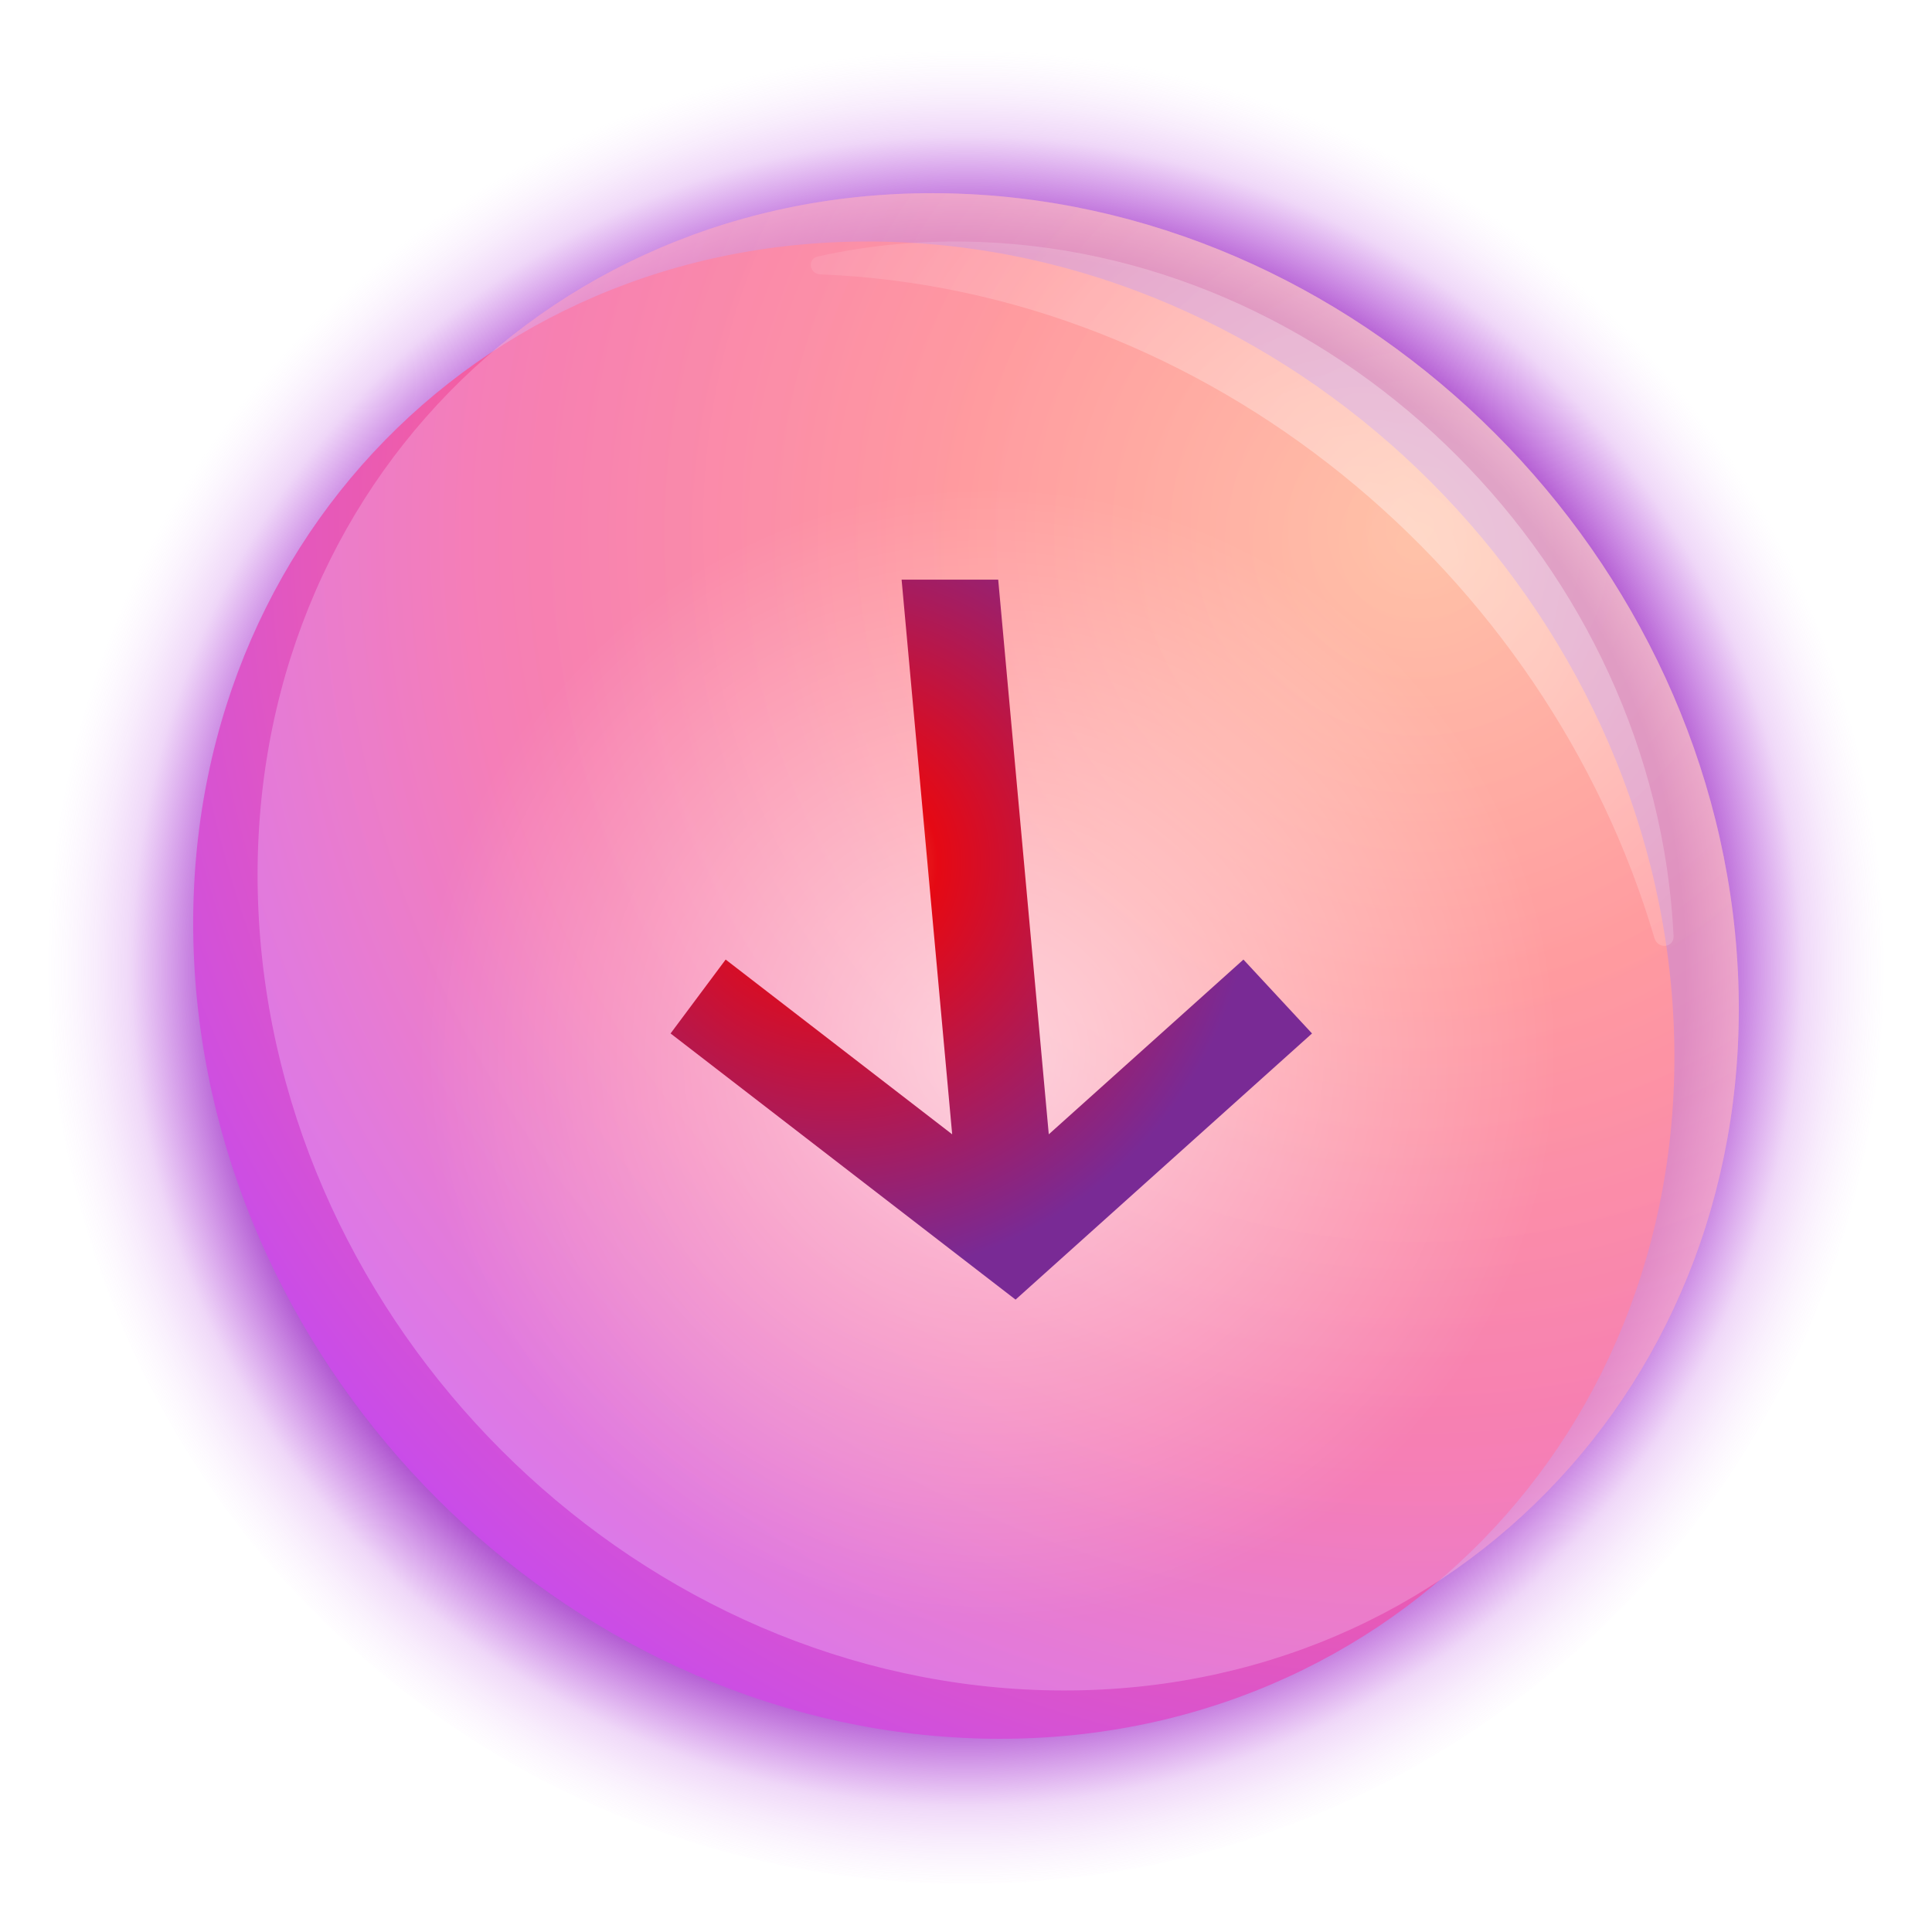
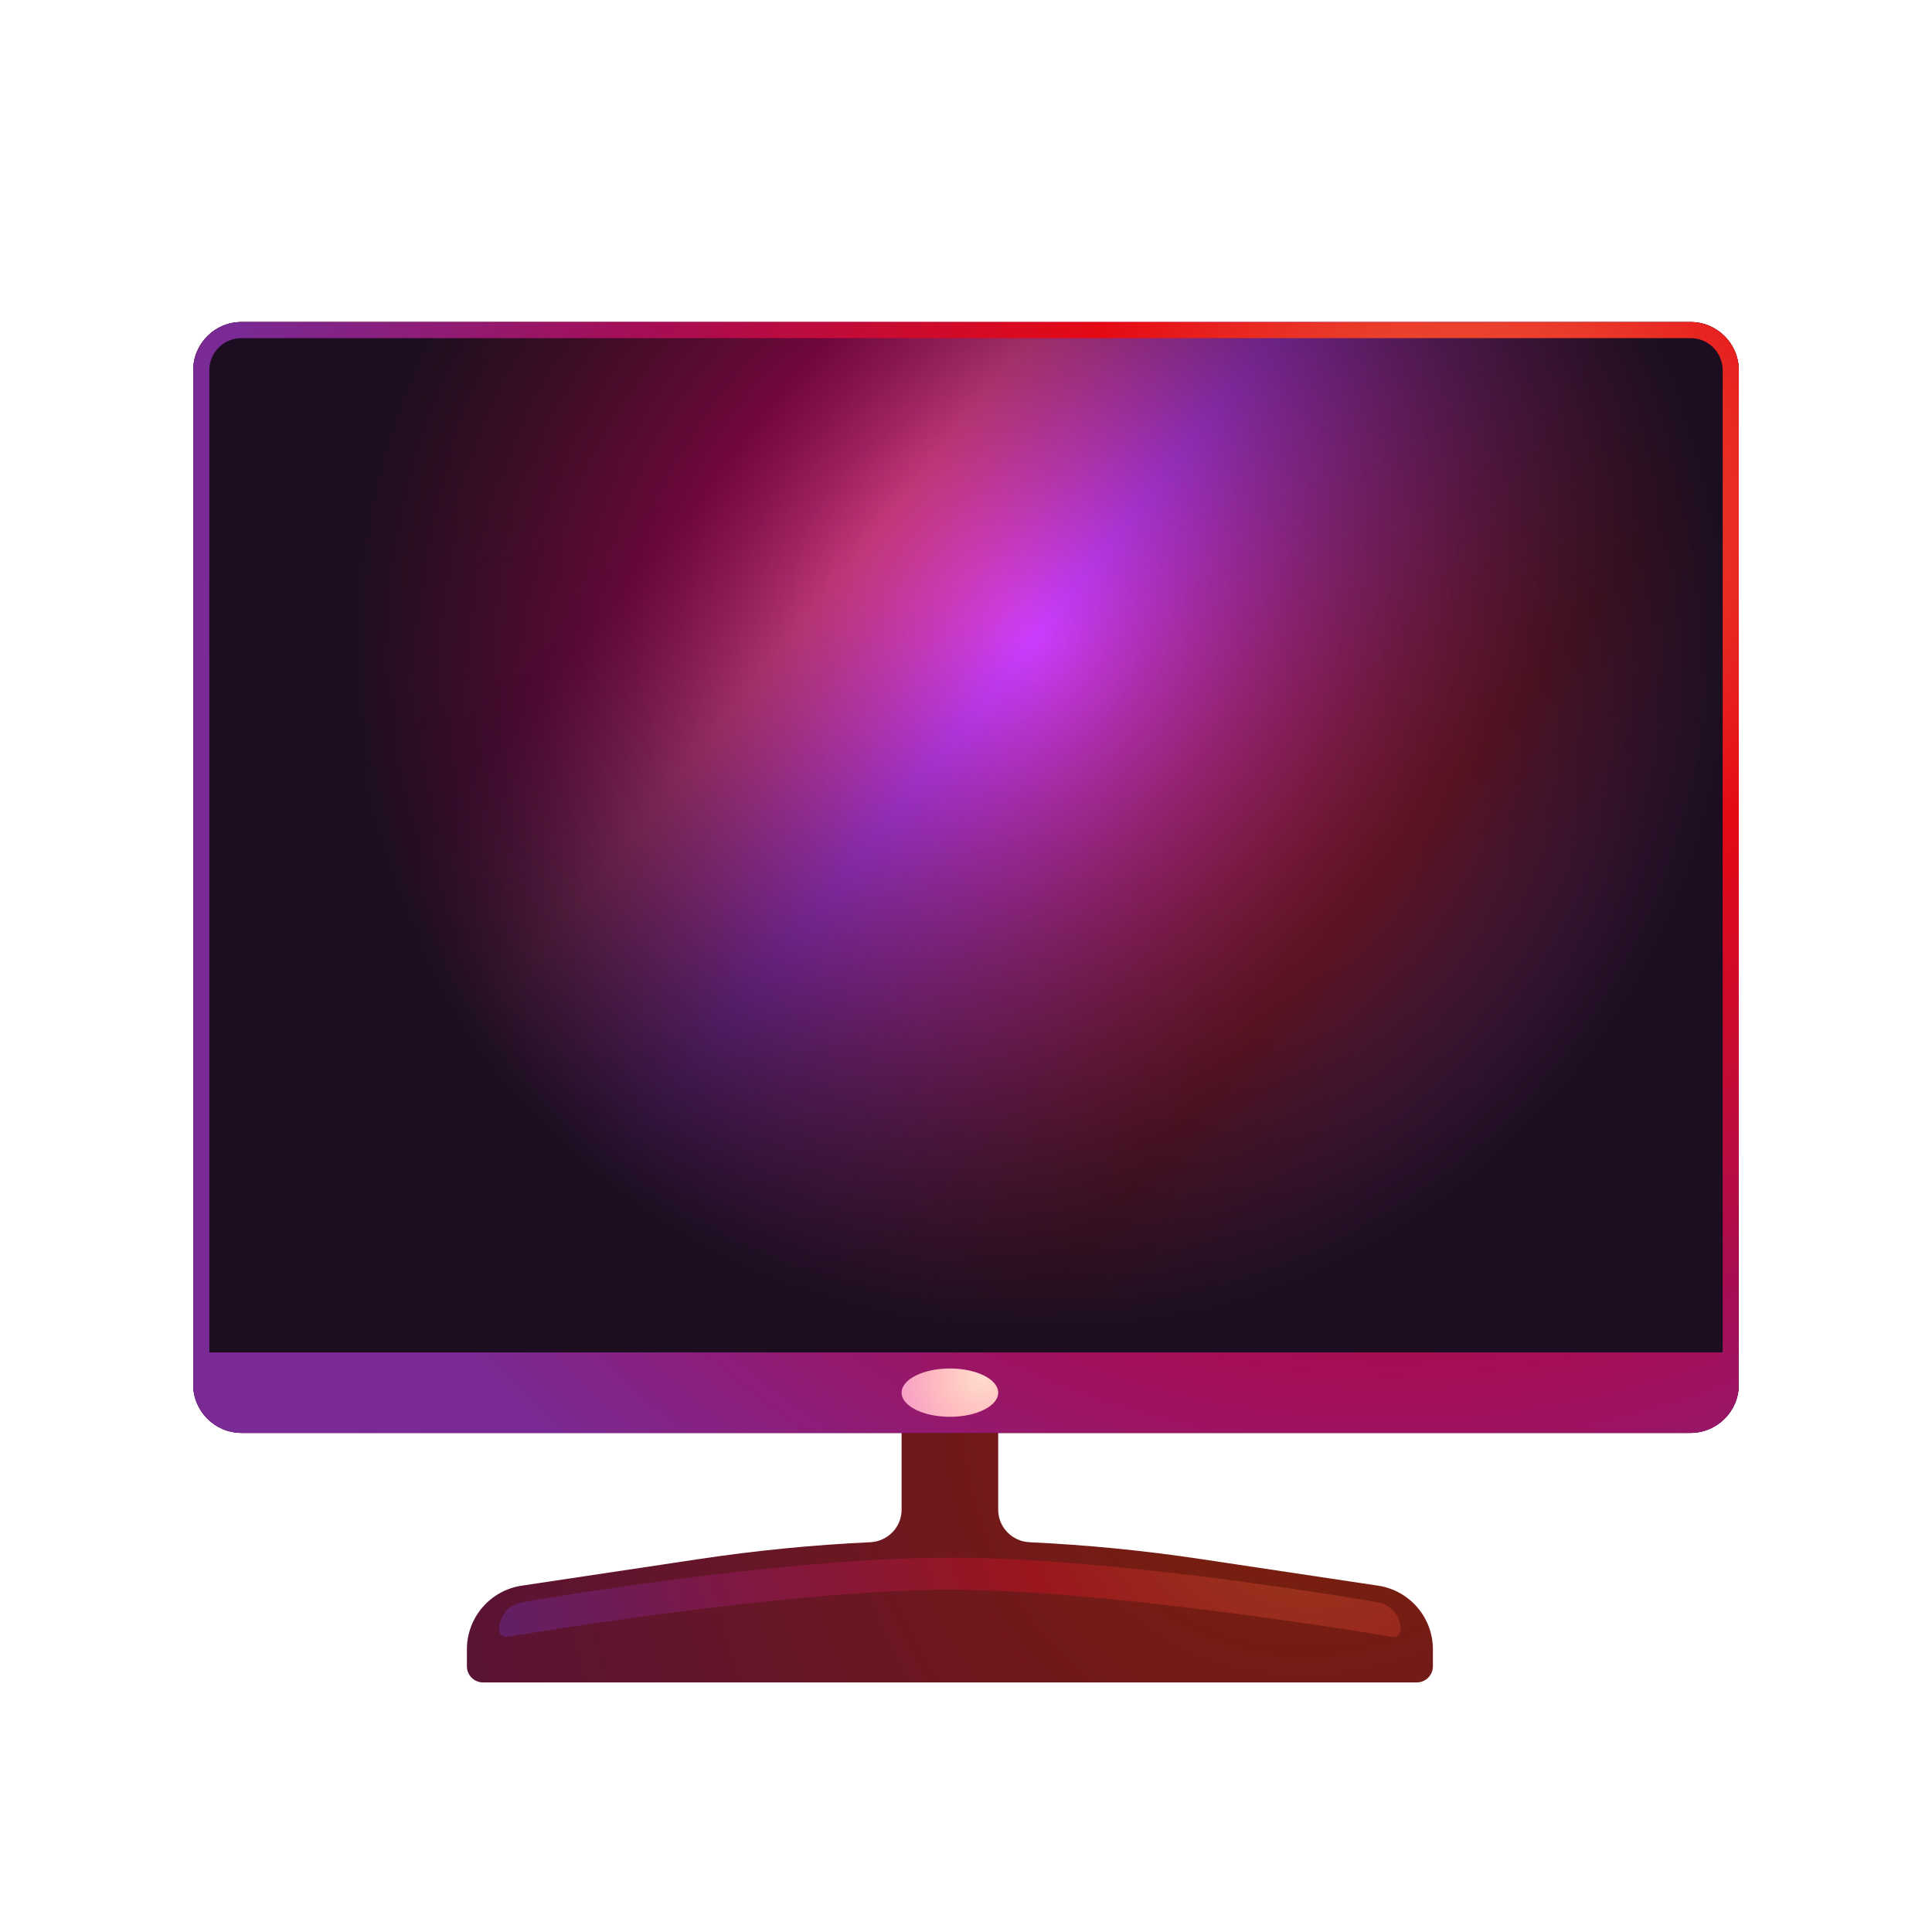
- <svg width="72" height="72" viewBox="0 0 72 72" fill="none">
-   <g id="download-core-small">
-     <path id="Vector" d="M36 70.201C54.888 70.201 70.2 54.889 70.2 36.001C70.2 17.113 54.888 1.801 36 1.801C17.112 1.801 1.8 17.113 1.8 36.001C1.8 54.889 17.112 70.201 36 70.201Z" fill="url(#paint0_radial_5179_7940)" />
-     <path id="Vector_2" opacity="0.4" d="M64.766 36.195C65.521 51.592 53.791 63.582 38.567 62.977C23.343 62.372 10.389 49.4 9.634 34.003C8.88 18.607 20.609 6.616 35.833 7.221C51.057 7.826 64.01 20.798 64.766 36.195Z" fill="url(#paint1_radial_5179_7940)" />
-     <path id="Vector_3" d="M62.366 37.996C63.12 53.392 51.391 65.383 36.167 64.778C20.943 64.173 7.989 51.201 7.234 35.804C6.48 20.407 18.209 8.417 33.433 9.022C48.657 9.627 61.61 22.599 62.366 37.996Z" fill="url(#paint2_radial_5179_7940)" />
-     <path id="Vector_4" opacity="0.5" d="M64.766 36.195C65.521 51.592 53.791 63.582 38.567 62.977C23.343 62.372 10.389 49.4 9.634 34.003C8.88 18.607 20.609 6.616 35.833 7.221C51.057 7.826 64.01 20.798 64.766 36.195Z" fill="url(#paint3_radial_5179_7940)" />
-     <path id="Vector_5" opacity="0.6" d="M36.9 60.6C48.664 60.6 58.2 51.064 58.2 39.3C58.2 27.536 48.664 18 36.9 18C25.136 18 15.6 27.536 15.6 39.3C15.6 51.064 25.136 60.6 36.9 60.6Z" fill="url(#paint4_radial_5179_7940)" />
-     <path id="Vector_6" fill-rule="evenodd" clip-rule="evenodd" d="M39.085 42.273L46.339 35.76L48.895 38.514L38.912 47.477L37.847 48.433L36.607 47.477L24.99 38.514L27.043 35.76L35.485 42.273L33.6 21.602H37.2L39.085 42.273Z" fill="url(#paint5_radial_5179_7940)" />
-     <path id="Vector_7" opacity="0.4" fill-rule="evenodd" clip-rule="evenodd" d="M61.657 34.962C61.783 35.389 62.391 35.323 62.369 34.878C61.696 21.137 50.151 9.56 36.582 9.02C34.461 8.935 32.416 9.125 30.477 9.559C30.075 9.649 30.157 10.208 30.57 10.225C45.009 10.798 57.625 21.297 61.657 34.962Z" fill="url(#paint6_radial_5179_7940)" />
+ <svg xmlns="http://www.w3.org/2000/svg" width="72" height="72" viewBox="0 0 72 72" fill="none">
+   <g id="television-core-small">
+     <path id="Vector" fill-rule="evenodd" clip-rule="evenodd" d="M37.2 53.399C37.2 52.736 36.663 52.199 36 52.199H34.8C34.137 52.199 33.6 52.736 33.6 53.399V56.264C33.6 56.913 33.083 57.443 32.435 57.474C30.301 57.574 28.172 57.783 26.055 58.101L19.444 59.093C18.269 59.269 17.4 60.278 17.4 61.466V62.099C17.4 62.43 17.669 62.699 18 62.699H52.8C53.131 62.699 53.4 62.43 53.4 62.099V61.466C53.4 60.278 52.531 59.269 51.356 59.093L44.745 58.101C42.628 57.783 40.499 57.574 38.365 57.474C37.717 57.443 37.2 56.913 37.2 56.264V53.399Z" fill="url(#paint0_radial_5179_1308)">
+         </path>
+     <path id="Vector_2" d="M18.6 60.739C18.6 60.231 18.959 59.796 19.46 59.711C22.02 59.278 29.759 58.051 35.4 58.051C41.041 58.051 48.78 59.278 51.34 59.711C51.841 59.796 52.2 60.231 52.2 60.739C52.2 60.902 52.057 61.027 51.897 61C50.122 60.707 40.97 59.241 35.4 59.241C29.829 59.241 20.678 60.707 18.903 61C18.742 61.027 18.6 60.902 18.6 60.739Z" fill="url(#paint1_radial_5179_1308)">
+         </path>
+     <path id="Vector_3" d="M63 12H9C8.006 12 7.2 12.806 7.2 13.8V51.6C7.2 52.594 8.006 53.4 9 53.4H63C63.994 53.4 64.8 52.594 64.8 51.6V13.8C64.8 12.806 63.994 12 63 12Z" fill="url(#paint2_linear_5179_1308)">
+         </path>
+     <path id="Vector_4" d="M63 12H9C8.006 12 7.2 12.806 7.2 13.8V51.6C7.2 52.594 8.006 53.4 9 53.4H63C63.994 53.4 64.8 52.594 64.8 51.6V13.8C64.8 12.806 63.994 12 63 12Z" fill="url(#paint3_radial_5179_1308)">
+         </path>
+     <path id="Vector_5" fill-rule="evenodd" clip-rule="evenodd" d="M9 12.6H63C63.663 12.6 64.2 13.137 64.2 13.8V50.4H7.8V13.8C7.8 13.137 8.337 12.6 9 12.6ZM7.2 50.4V13.8C7.2 12.806 8.006 12 9 12H63C63.994 12 64.8 12.806 64.8 13.8V50.4V51.6C64.8 52.594 63.994 53.4 63 53.4H9C8.006 53.4 7.2 52.594 7.2 51.6V50.4Z" fill="url(#paint4_radial_5179_1308)">
+         </path>
+     <path id="Vector_6" d="M35.4 52.8C36.394 52.8 37.2 52.397 37.2 51.9C37.2 51.403 36.394 51 35.4 51C34.406 51 33.6 51.403 33.6 51.9C33.6 52.397 34.406 52.8 35.4 52.8Z" fill="url(#paint5_radial_5179_1308)">
+         </path>
  </g>
  <defs>
-     <radialGradient id="paint0_radial_5179_7940" cx="0" cy="0" r="1" gradientUnits="userSpaceOnUse" gradientTransform="translate(36.0001 36.1837) rotate(-90) scale(34.3829)">
-       <stop offset="0.782" stop-color="#982DBE" />
-       <stop offset="0.907" stop-color="#B038DC" stop-opacity="0.2" />
-       <stop offset="1" stop-color="#E4A1FA" stop-opacity="0" />
+     <radialGradient id="paint0_radial_5179_1308" cx="0" cy="0" r="1" gradientUnits="userSpaceOnUse" gradientTransform="translate(50.3269 49.3723) rotate(118.526) scale(55.1579 46.2871)">
+       <stop stop-color="#802600">
+             </stop>
+       <stop offset="0.333" stop-color="#6F181D">
+             </stop>
+       <stop offset="0.667" stop-color="#5B1333">
+             </stop>
+       <stop offset="1" stop-color="#391945">
+             </stop>
    </radialGradient>
-     <radialGradient id="paint1_radial_5179_7940" cx="0" cy="0" r="1" gradientUnits="userSpaceOnUse" gradientTransform="translate(52.9937 20.0992) rotate(135) scale(49.9836)">
-       <stop stop-color="#FFDCCC" />
-       <stop offset="0.333" stop-color="#FFBDC0" />
-       <stop offset="0.667" stop-color="#F89DC6" />
-       <stop offset="1" stop-color="#E4A1FA" />
+     <radialGradient id="paint1_radial_5179_1308" cx="0" cy="0" r="1" gradientUnits="userSpaceOnUse" gradientTransform="translate(48.1077 53.6128) rotate(158.116) scale(32.7275 42.219)">
+       <stop stop-color="#99421D">
+             </stop>
+       <stop offset="0.333" stop-color="#99161D">
+             </stop>
+       <stop offset="0.667" stop-color="#7D1845">
+             </stop>
+       <stop offset="1" stop-color="#59216E">
+             </stop>
    </radialGradient>
-     <radialGradient id="paint2_radial_5179_7940" cx="0" cy="0" r="1" gradientUnits="userSpaceOnUse" gradientTransform="translate(52.7999 19.6937) rotate(135) scale(53.1037)">
-       <stop stop-color="#FFA984" />
-       <stop offset="0.333" stop-color="#FF787F" />
-       <stop offset="0.667" stop-color="#F45FA2" />
-       <stop offset="1" stop-color="#C44AF1" />
+     <linearGradient id="paint2_linear_5179_1308" x1="10.473" y1="14.957" x2="56.175" y2="51.481" gradientUnits="userSpaceOnUse">
+       <stop stop-color="#99161D">
+             </stop>
+       <stop offset="0.245" stop-color="#CA005B">
+             </stop>
+       <stop offset="0.347" stop-color="#FF479A">
+             </stop>
+       <stop offset="0.469" stop-color="#CC3CFF">
+             </stop>
+       <stop offset="0.736" stop-color="#BC1A22">
+             </stop>
+       <stop offset="1" stop-color="#C94FF5">
+             </stop>
+     </linearGradient>
+     <radialGradient id="paint3_radial_5179_1308" cx="0" cy="0" r="1" gradientUnits="userSpaceOnUse" gradientTransform="translate(38.6181 23.8286) rotate(90) scale(25.9571 25.8545)">
+       <stop stop-color="#1C0E20" stop-opacity="0">
+             </stop>
+       <stop offset="1" stop-color="#1C0E20">
+             </stop>
    </radialGradient>
-     <radialGradient id="paint3_radial_5179_7940" cx="0" cy="0" r="1" gradientUnits="userSpaceOnUse" gradientTransform="translate(52.9937 20.0992) rotate(135) scale(49.9836)">
-       <stop stop-color="#FFDCCC" />
-       <stop offset="0.333" stop-color="#FFBDC0" />
-       <stop offset="0.667" stop-color="#F89DC6" />
-       <stop offset="1" stop-color="#E4A1FA" />
+     <radialGradient id="paint4_radial_5179_1308" cx="0" cy="0" r="1" gradientUnits="userSpaceOnUse" gradientTransform="translate(54 20.1938) rotate(144.293) scale(47.2897 44.8232)">
+       <stop stop-color="#EF7744">
+             </stop>
+       <stop offset="0.333" stop-color="#E50914">
+             </stop>
+       <stop offset="0.667" stop-color="#A70D53">
+             </stop>
+       <stop offset="1" stop-color="#792A95">
+             </stop>
    </radialGradient>
-     <radialGradient id="paint4_radial_5179_7940" cx="0" cy="0" r="1" gradientUnits="userSpaceOnUse" gradientTransform="translate(36.9 39.3) scale(21.3)">
-       <stop stop-color="white" />
-       <stop offset="1" stop-color="white" stop-opacity="0" />
-     </radialGradient>
-     <radialGradient id="paint5_radial_5179_7940" cx="0" cy="0" r="1" gradientUnits="userSpaceOnUse" gradientTransform="translate(31.2 32.1016) rotate(39.5226) scale(15.5567)">
-       <stop stop-color="#EF7744" />
-       <stop offset="0.241" stop-color="#E50914" />
-       <stop offset="1" stop-color="#792A95" />
-     </radialGradient>
-     <radialGradient id="paint6_radial_5179_7940" cx="0" cy="0" r="1" gradientUnits="userSpaceOnUse" gradientTransform="translate(50.7 21.3) rotate(-180) scale(30)">
-       <stop stop-color="white" />
-       <stop offset="1" stop-color="white" stop-opacity="0" />
+     <radialGradient id="paint5_radial_5179_1308" cx="0" cy="0" r="1" gradientUnits="userSpaceOnUse" gradientTransform="translate(36.525 51.3562) rotate(135) scale(4.58735)">
+       <stop stop-color="#FFDCCC">
+             </stop>
+       <stop offset="0.333" stop-color="#FFBDC0">
+             </stop>
+       <stop offset="0.667" stop-color="#F89DC6">
+             </stop>
+       <stop offset="1" stop-color="#E4A1FA">
+             </stop>
    </radialGradient>
  </defs>
</svg>
